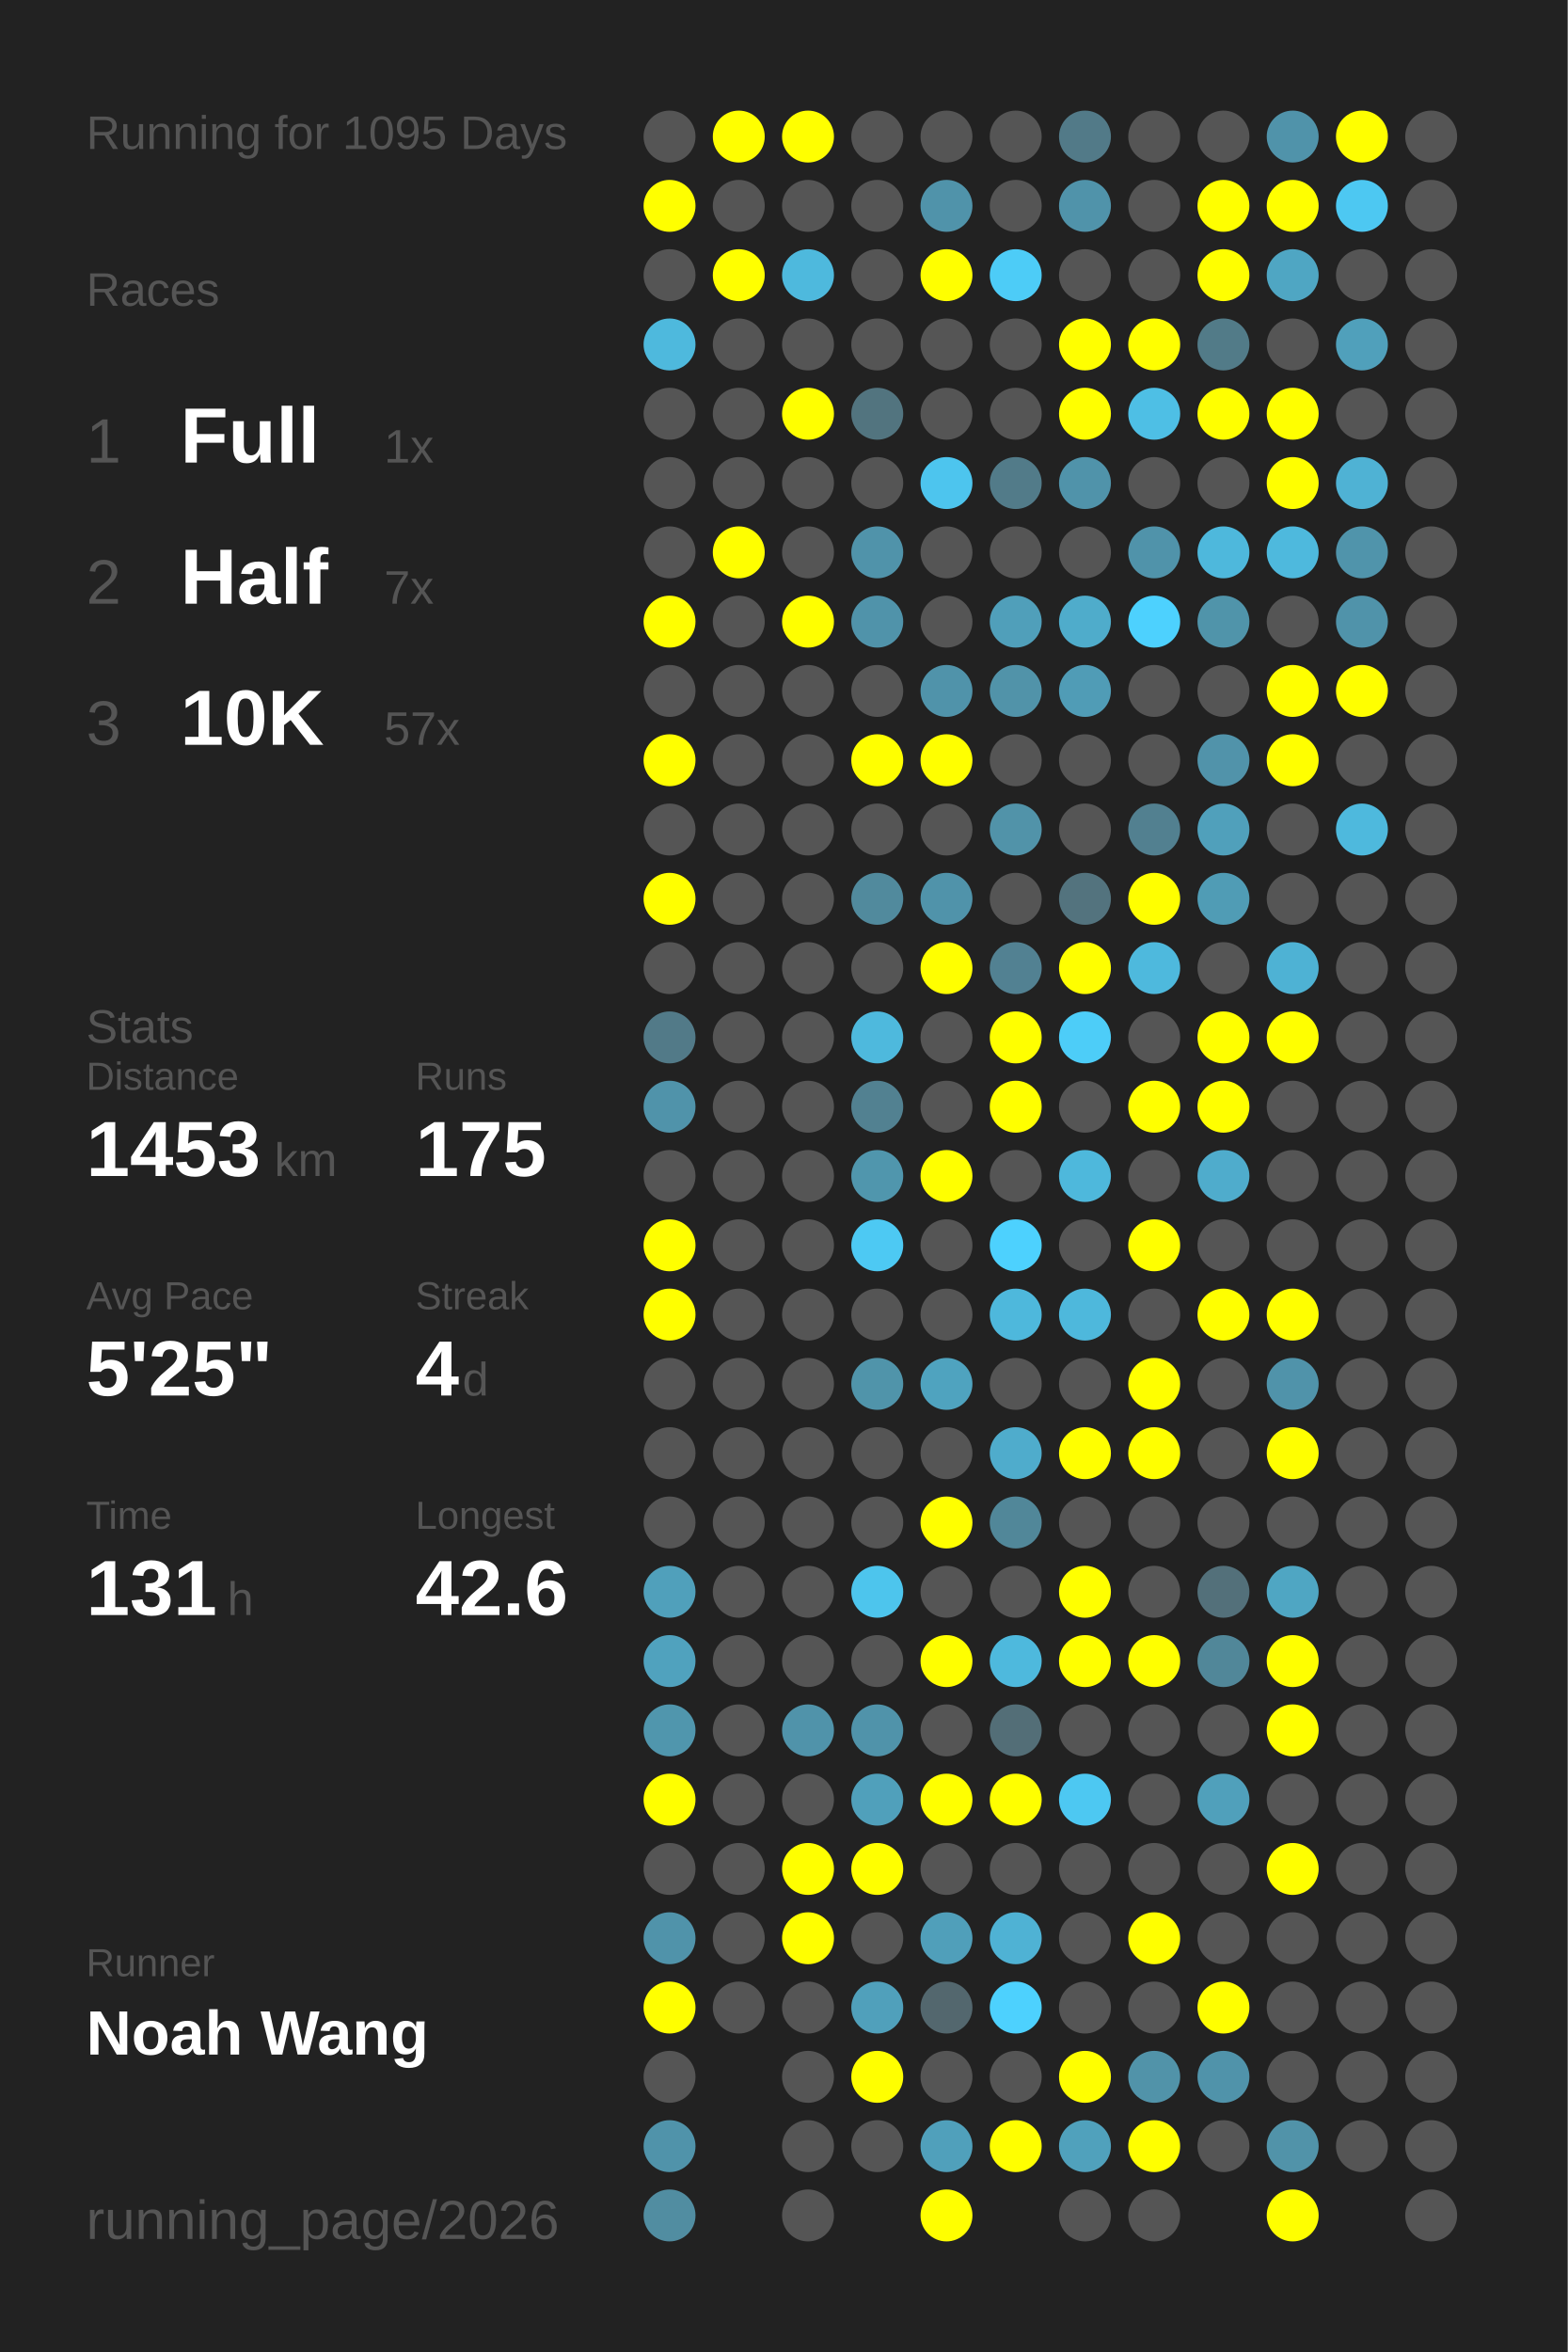
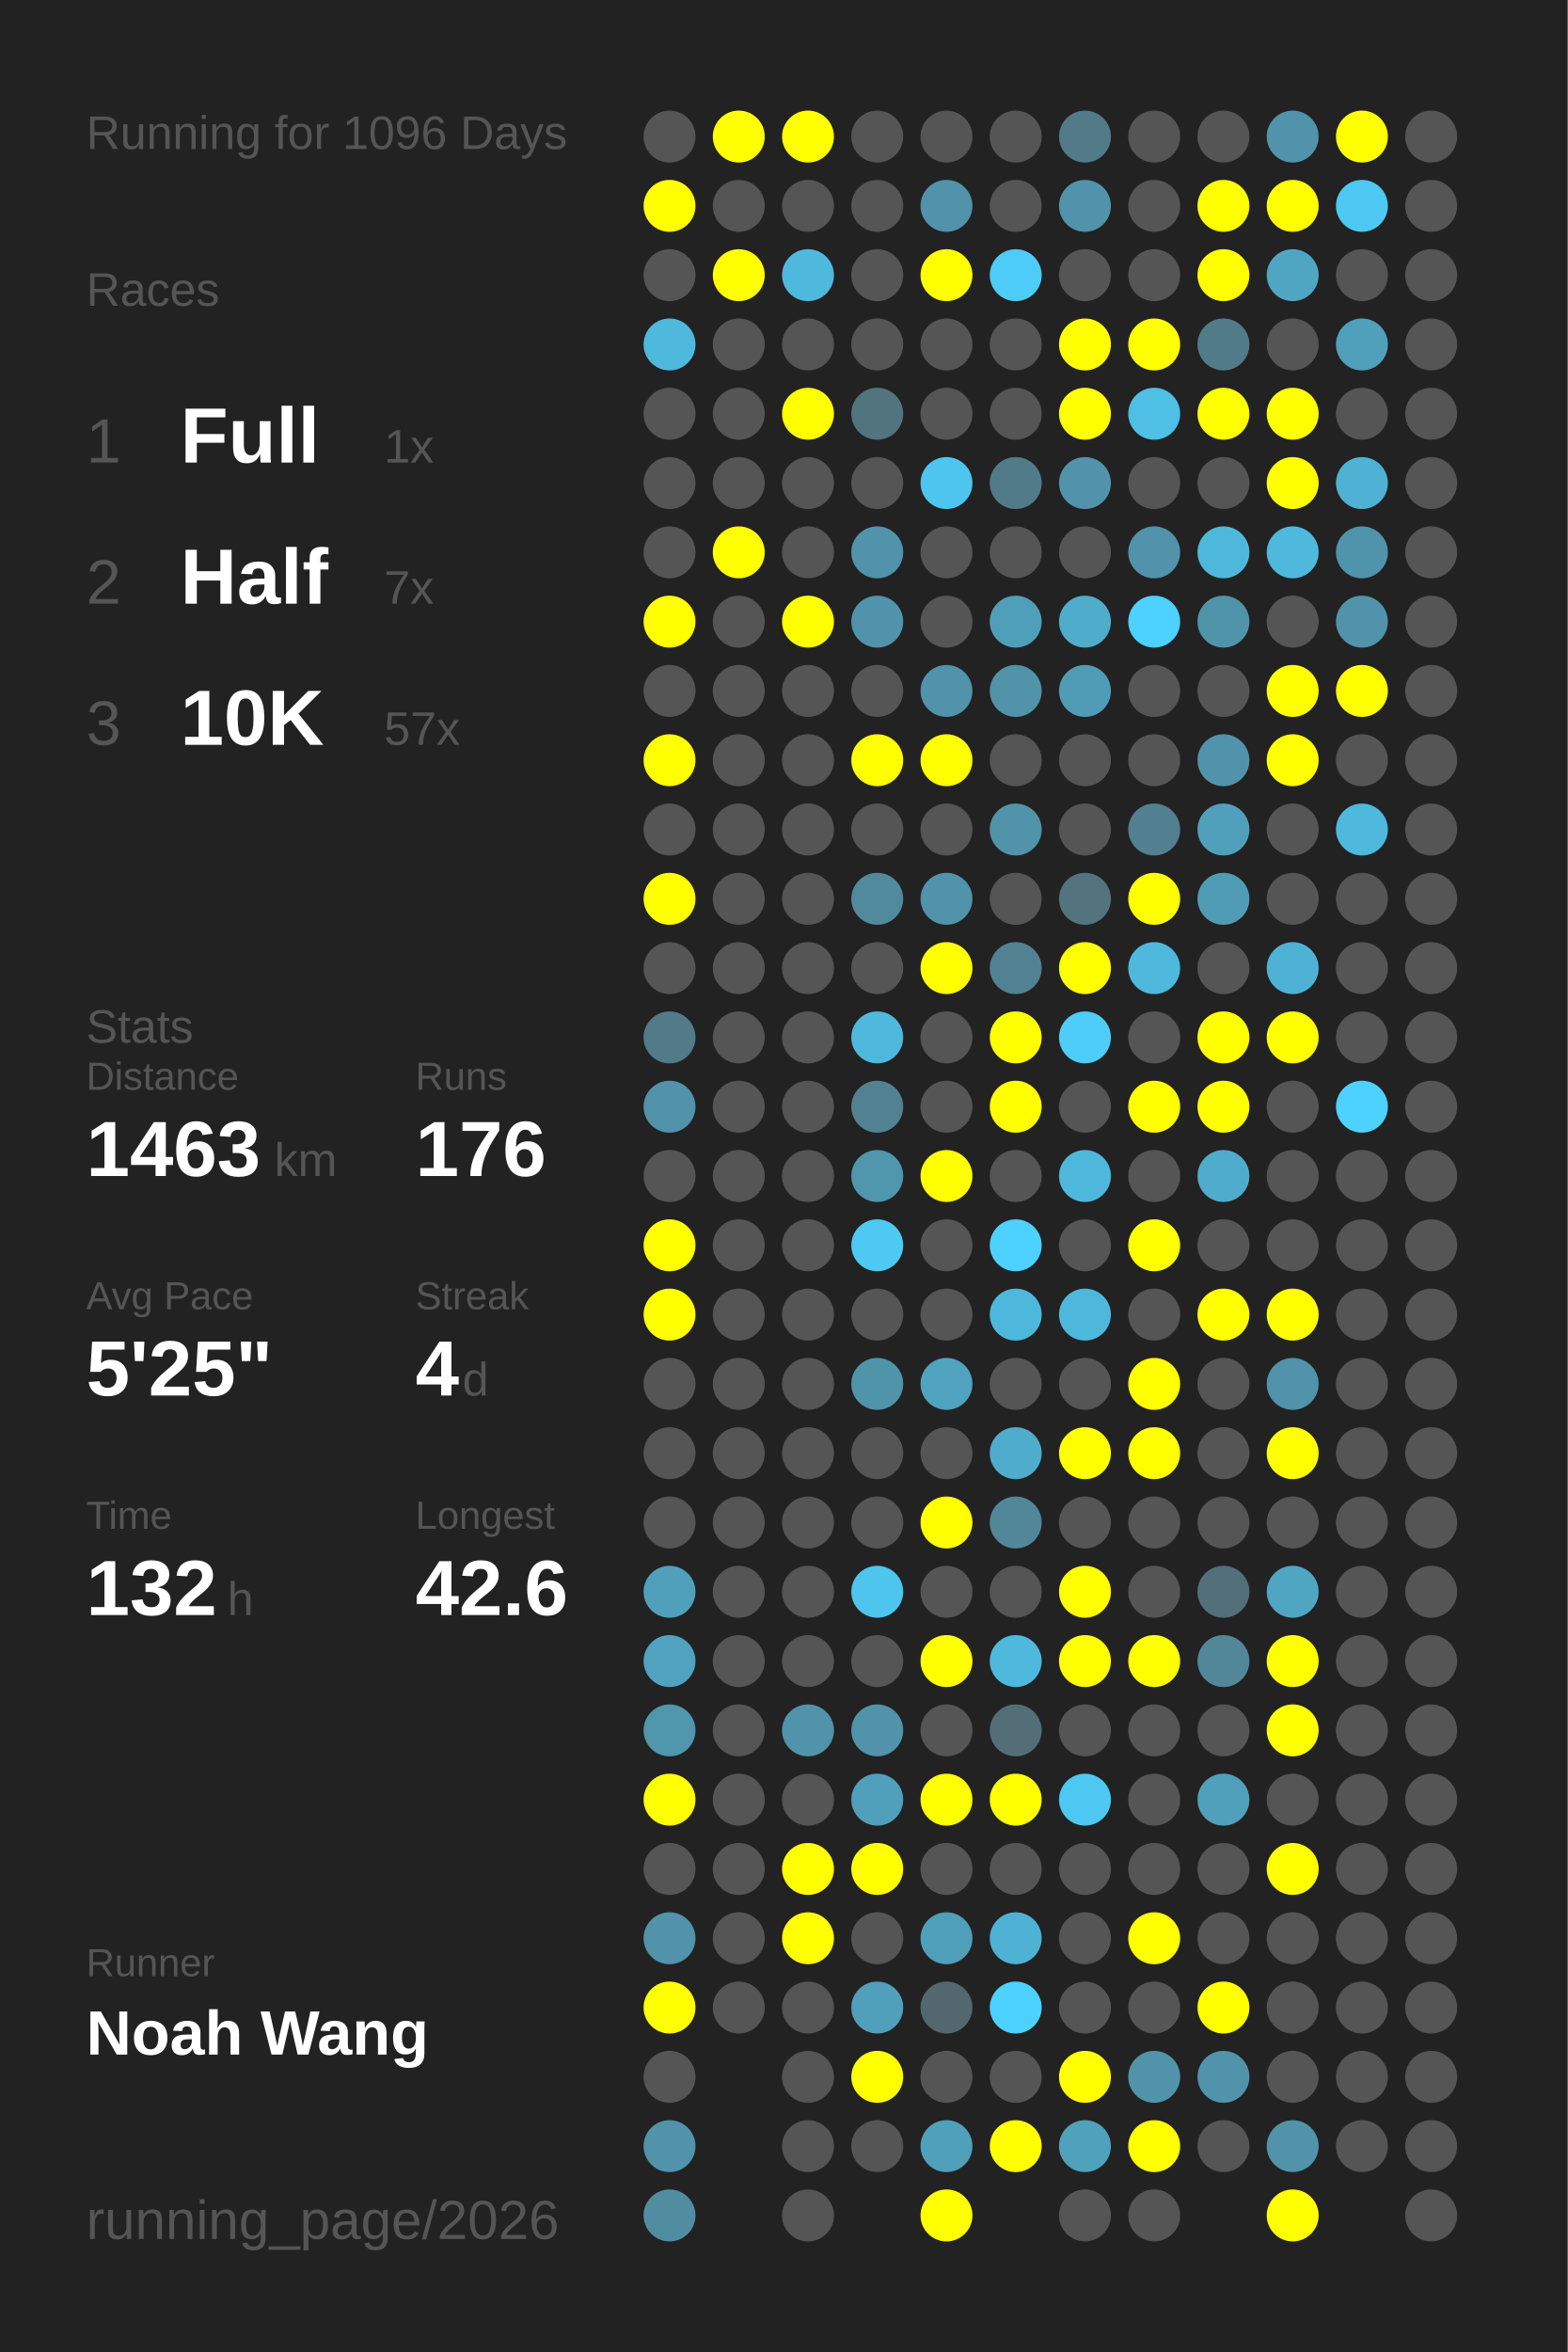
<svg xmlns="http://www.w3.org/2000/svg" baseProfile="full" height="300mm" version="1.1" viewBox="0,0,200,300" width="200mm">
  <defs />
  <rect fill="#222222" height="300" width="200" x="0" y="0" />
-   <text fill="#555555" style="font-size:6px; font-family:Arial;" x="11" y="19">Running for 1095 Days</text>
+   <text fill="#555555" style="font-size:6px; font-family:Arial;" x="11" y="19">Running for 1096 Days</text>
  <text fill="#555555" style="font-size:6px; font-family:Arial;" x="11" y="39">Races</text>
  <text fill="#555555" style="font-size:8px; font-family:Arial;" x="11" y="59">1</text>
  <text fill="#FFFFFF" style="font-size:10px; font-family:Arial; font-weight:bold;" x="23" y="59">Full</text>
  <text fill="#555555" style="font-size:6px; font-family:Arial;" x="49" y="59">1x</text>
  <text fill="#555555" style="font-size:8px; font-family:Arial;" x="11" y="77">2</text>
  <text fill="#FFFFFF" style="font-size:10px; font-family:Arial; font-weight:bold;" x="23" y="77">Half</text>
  <text fill="#555555" style="font-size:6px; font-family:Arial;" x="49" y="77">7x</text>
  <text fill="#555555" style="font-size:8px; font-family:Arial;" x="11" y="95">3</text>
  <text fill="#FFFFFF" style="font-size:10px; font-family:Arial; font-weight:bold;" x="23" y="95">10K</text>
  <text fill="#555555" style="font-size:6px; font-family:Arial;" x="49" y="95">57x</text>
  <text fill="#555555" style="font-size:6px; font-family:Arial;" x="11" y="133">Stats</text>
  <text fill="#555555" style="font-size:5px; font-family:Arial;" x="11" y="139">Distance</text>
-   <text fill="#FFFFFF" style="font-size:10px; font-family:Arial; font-weight:bold;" x="11" y="150">1453</text>
+   <text fill="#FFFFFF" style="font-size:10px; font-family:Arial; font-weight:bold;" x="11" y="150">1463</text>
  <text fill="#555555" style="font-size:6px; font-family:Arial;" x="35" y="150">km</text>
  <text fill="#555555" style="font-size:5px; font-family:Arial;" x="53" y="139">Runs</text>
-   <text fill="#FFFFFF" style="font-size:10px; font-family:Arial; font-weight:bold;" x="53" y="150">175</text>
+   <text fill="#FFFFFF" style="font-size:10px; font-family:Arial; font-weight:bold;" x="53" y="150">176</text>
  <text fill="#555555" style="font-size:5px; font-family:Arial;" x="11" y="167">Avg Pace</text>
  <text fill="#FFFFFF" style="font-size:10px; font-family:Arial; font-weight:bold;" x="11" y="178">5'25"</text>
  <text fill="#555555" style="font-size:5px; font-family:Arial;" x="53" y="167">Streak</text>
  <text fill="#FFFFFF" style="font-size:10px; font-family:Arial; font-weight:bold;" x="53" y="178">4</text>
  <text fill="#555555" style="font-size:6px; font-family:Arial;" x="59" y="178">d</text>
  <text fill="#555555" style="font-size:5px; font-family:Arial;" x="11" y="195">Time</text>
-   <text fill="#FFFFFF" style="font-size:10px; font-family:Arial; font-weight:bold;" x="11" y="206">131</text>
+   <text fill="#FFFFFF" style="font-size:10px; font-family:Arial; font-weight:bold;" x="11" y="206">132</text>
  <text fill="#555555" style="font-size:6px; font-family:Arial;" x="29" y="206">h</text>
  <text fill="#555555" style="font-size:5px; font-family:Arial;" x="53" y="195">Longest</text>
  <text fill="#FFFFFF" style="font-size:10px; font-family:Arial; font-weight:bold;" x="53" y="206">42.6</text>
  <text fill="#555555" style="font-size:5px; font-family:Arial;" x="11" y="252.065">Runner</text>
  <text fill="#FFFFFF" style="font-size:8px; font-family:Arial; font-weight:bold;" x="11" y="262.065">Noah Wang</text>
  <text fill="#555555" style="font-size:7px; font-family:Arial;" x="11" y="285.581">running_page/2026</text>
  <circle cx="85.417" cy="17.419" fill="#555555" r="3.312" />
  <circle cx="85.417" cy="26.258" fill="#FFFF00" r="3.312" />
  <circle cx="85.417" cy="35.097" fill="#555555" r="3.312" />
  <circle cx="85.417" cy="43.935" fill="#4eb9dd" r="3.312" />
  <circle cx="85.417" cy="52.774" fill="#555555" r="3.312" />
  <circle cx="85.417" cy="61.613" fill="#555555" r="3.312" />
  <circle cx="85.417" cy="70.452" fill="#555555" r="3.312" />
  <circle cx="85.417" cy="79.29" fill="#FFFF00" r="3.312" />
  <circle cx="85.417" cy="88.129" fill="#555555" r="3.312" />
  <circle cx="85.417" cy="96.968" fill="#FFFF00" r="3.312" />
  <circle cx="85.417" cy="105.806" fill="#555555" r="3.312" />
  <circle cx="85.417" cy="114.645" fill="#FFFF00" r="3.312" />
  <circle cx="85.417" cy="123.484" fill="#555555" r="3.312" />
  <circle cx="85.417" cy="132.323" fill="#527a88" r="3.312" />
  <circle cx="85.417" cy="141.161" fill="#5093aa" r="3.312" />
  <circle cx="85.417" cy="150" fill="#555555" r="3.312" />
  <circle cx="85.417" cy="158.839" fill="#FFFF00" r="3.312" />
  <circle cx="85.417" cy="167.677" fill="#FFFF00" r="3.312" />
  <circle cx="85.417" cy="176.516" fill="#555555" r="3.312" />
  <circle cx="85.417" cy="185.355" fill="#555555" r="3.312" />
  <circle cx="85.417" cy="194.194" fill="#555555" r="3.312" />
  <circle cx="85.417" cy="203.032" fill="#50a0bb" r="3.312" />
  <circle cx="85.417" cy="211.871" fill="#50a2be" r="3.312" />
  <circle cx="85.417" cy="220.71" fill="#5096ad" r="3.312" />
  <circle cx="85.417" cy="229.548" fill="#FFFF00" r="3.312" />
  <circle cx="85.417" cy="238.387" fill="#555555" r="3.312" />
  <circle cx="85.417" cy="247.226" fill="#5093aa" r="3.312" />
  <circle cx="85.417" cy="256.065" fill="#FFFF00" r="3.312" />
  <circle cx="85.417" cy="264.903" fill="#555555" r="3.312" />
  <circle cx="85.417" cy="273.742" fill="#5093aa" r="3.312" />
  <circle cx="85.417" cy="282.581" fill="#518da1" r="3.312" />
  <circle cx="94.25" cy="17.419" fill="#FFFF00" r="3.312" />
  <circle cx="94.25" cy="26.258" fill="#555555" r="3.312" />
  <circle cx="94.25" cy="35.097" fill="#FFFF00" r="3.312" />
  <circle cx="94.25" cy="43.935" fill="#555555" r="3.312" />
  <circle cx="94.25" cy="52.774" fill="#555555" r="3.312" />
  <circle cx="94.25" cy="61.613" fill="#555555" r="3.312" />
  <circle cx="94.25" cy="70.452" fill="#FFFF00" r="3.312" />
  <circle cx="94.25" cy="79.29" fill="#555555" r="3.312" />
  <circle cx="94.25" cy="88.129" fill="#555555" r="3.312" />
  <circle cx="94.25" cy="96.968" fill="#555555" r="3.312" />
  <circle cx="94.25" cy="105.806" fill="#555555" r="3.312" />
  <circle cx="94.25" cy="114.645" fill="#555555" r="3.312" />
  <circle cx="94.25" cy="123.484" fill="#555555" r="3.312" />
  <circle cx="94.25" cy="132.323" fill="#555555" r="3.312" />
  <circle cx="94.25" cy="141.161" fill="#555555" r="3.312" />
  <circle cx="94.25" cy="150" fill="#555555" r="3.312" />
  <circle cx="94.25" cy="158.839" fill="#555555" r="3.312" />
  <circle cx="94.25" cy="167.677" fill="#555555" r="3.312" />
  <circle cx="94.25" cy="176.516" fill="#555555" r="3.312" />
  <circle cx="94.25" cy="185.355" fill="#555555" r="3.312" />
  <circle cx="94.25" cy="194.194" fill="#555555" r="3.312" />
  <circle cx="94.25" cy="203.032" fill="#555555" r="3.312" />
  <circle cx="94.25" cy="211.871" fill="#555555" r="3.312" />
  <circle cx="94.25" cy="220.71" fill="#555555" r="3.312" />
  <circle cx="94.25" cy="229.548" fill="#555555" r="3.312" />
  <circle cx="94.25" cy="238.387" fill="#555555" r="3.312" />
  <circle cx="94.25" cy="247.226" fill="#555555" r="3.312" />
  <circle cx="94.25" cy="256.065" fill="#555555" r="3.312" />
  <circle cx="103.083" cy="17.419" fill="#FFFF00" r="3.312" />
  <circle cx="103.083" cy="26.258" fill="#555555" r="3.312" />
  <circle cx="103.083" cy="35.097" fill="#4eb9dd" r="3.312" />
  <circle cx="103.083" cy="43.935" fill="#555555" r="3.312" />
  <circle cx="103.083" cy="52.774" fill="#FFFF00" r="3.312" />
  <circle cx="103.083" cy="61.613" fill="#555555" r="3.312" />
  <circle cx="103.083" cy="70.452" fill="#555555" r="3.312" />
  <circle cx="103.083" cy="79.29" fill="#FFFF00" r="3.312" />
  <circle cx="103.083" cy="88.129" fill="#555555" r="3.312" />
  <circle cx="103.083" cy="96.968" fill="#555555" r="3.312" />
  <circle cx="103.083" cy="105.806" fill="#555555" r="3.312" />
  <circle cx="103.083" cy="114.645" fill="#555555" r="3.312" />
  <circle cx="103.083" cy="123.484" fill="#555555" r="3.312" />
  <circle cx="103.083" cy="132.323" fill="#555555" r="3.312" />
  <circle cx="103.083" cy="141.161" fill="#555555" r="3.312" />
  <circle cx="103.083" cy="150" fill="#555555" r="3.312" />
  <circle cx="103.083" cy="158.839" fill="#555555" r="3.312" />
  <circle cx="103.083" cy="167.677" fill="#555555" r="3.312" />
  <circle cx="103.083" cy="176.516" fill="#555555" r="3.312" />
  <circle cx="103.083" cy="185.355" fill="#555555" r="3.312" />
  <circle cx="103.083" cy="194.194" fill="#555555" r="3.312" />
  <circle cx="103.083" cy="203.032" fill="#555555" r="3.312" />
  <circle cx="103.083" cy="211.871" fill="#555555" r="3.312" />
  <circle cx="103.083" cy="220.71" fill="#5093aa" r="3.312" />
  <circle cx="103.083" cy="229.548" fill="#555555" r="3.312" />
  <circle cx="103.083" cy="238.387" fill="#FFFF00" r="3.312" />
  <circle cx="103.083" cy="247.226" fill="#FFFF00" r="3.312" />
  <circle cx="103.083" cy="256.065" fill="#555555" r="3.312" />
  <circle cx="103.083" cy="264.903" fill="#555555" r="3.312" />
  <circle cx="103.083" cy="273.742" fill="#555555" r="3.312" />
  <circle cx="103.083" cy="282.581" fill="#555555" r="3.312" />
  <circle cx="111.917" cy="17.419" fill="#555555" r="3.312" />
  <circle cx="111.917" cy="26.258" fill="#555555" r="3.312" />
  <circle cx="111.917" cy="35.097" fill="#555555" r="3.312" />
  <circle cx="111.917" cy="43.935" fill="#555555" r="3.312" />
  <circle cx="111.917" cy="52.774" fill="#52747f" r="3.312" />
  <circle cx="111.917" cy="61.613" fill="#555555" r="3.312" />
  <circle cx="111.917" cy="70.452" fill="#5093aa" r="3.312" />
  <circle cx="111.917" cy="79.29" fill="#5093aa" r="3.312" />
  <circle cx="111.917" cy="88.129" fill="#555555" r="3.312" />
  <circle cx="111.917" cy="96.968" fill="#FFFF00" r="3.312" />
  <circle cx="111.917" cy="105.806" fill="#555555" r="3.312" />
  <circle cx="111.917" cy="114.645" fill="#518a9d" r="3.312" />
  <circle cx="111.917" cy="123.484" fill="#555555" r="3.312" />
  <circle cx="111.917" cy="132.323" fill="#4eb9dd" r="3.312" />
  <circle cx="111.917" cy="141.161" fill="#528191" r="3.312" />
  <circle cx="111.917" cy="150" fill="#5096ad" r="3.312" />
  <circle cx="111.917" cy="158.839" fill="#4dc9f3" r="3.312" />
  <circle cx="111.917" cy="167.677" fill="#555555" r="3.312" />
  <circle cx="111.917" cy="176.516" fill="#5094aa" r="3.312" />
  <circle cx="111.917" cy="185.355" fill="#555555" r="3.312" />
  <circle cx="111.917" cy="194.194" fill="#555555" r="3.312" />
  <circle cx="111.917" cy="203.032" fill="#4dc5ed" r="3.312" />
  <circle cx="111.917" cy="211.871" fill="#555555" r="3.312" />
  <circle cx="111.917" cy="220.71" fill="#5093aa" r="3.312" />
  <circle cx="111.917" cy="229.548" fill="#50a0bb" r="3.312" />
  <circle cx="111.917" cy="238.387" fill="#FFFF00" r="3.312" />
  <circle cx="111.917" cy="247.226" fill="#555555" r="3.312" />
  <circle cx="111.917" cy="256.065" fill="#50a0bb" r="3.312" />
  <circle cx="111.917" cy="264.903" fill="#FFFF00" r="3.312" />
  <circle cx="111.917" cy="273.742" fill="#555555" r="3.312" />
  <circle cx="120.75" cy="17.419" fill="#555555" r="3.312" />
  <circle cx="120.75" cy="26.258" fill="#5093aa" r="3.312" />
  <circle cx="120.75" cy="35.097" fill="#FFFF00" r="3.312" />
  <circle cx="120.75" cy="43.935" fill="#555555" r="3.312" />
  <circle cx="120.75" cy="52.774" fill="#555555" r="3.312" />
  <circle cx="120.75" cy="61.613" fill="#4dc5ee" r="3.312" />
  <circle cx="120.75" cy="70.452" fill="#555555" r="3.312" />
  <circle cx="120.75" cy="79.29" fill="#555555" r="3.312" />
  <circle cx="120.75" cy="88.129" fill="#5093aa" r="3.312" />
  <circle cx="120.75" cy="96.968" fill="#FFFF00" r="3.312" />
  <circle cx="120.75" cy="105.806" fill="#555555" r="3.312" />
  <circle cx="120.75" cy="114.645" fill="#5093aa" r="3.312" />
  <circle cx="120.75" cy="123.484" fill="#FFFF00" r="3.312" />
  <circle cx="120.75" cy="132.323" fill="#555555" r="3.312" />
  <circle cx="120.75" cy="141.161" fill="#555555" r="3.312" />
  <circle cx="120.75" cy="150" fill="#FFFF00" r="3.312" />
  <circle cx="120.75" cy="158.839" fill="#555555" r="3.312" />
  <circle cx="120.75" cy="167.677" fill="#555555" r="3.312" />
  <circle cx="120.75" cy="176.516" fill="#4fa3bf" r="3.312" />
  <circle cx="120.75" cy="185.355" fill="#555555" r="3.312" />
  <circle cx="120.75" cy="194.194" fill="#FFFF00" r="3.312" />
  <circle cx="120.75" cy="203.032" fill="#555555" r="3.312" />
  <circle cx="120.75" cy="211.871" fill="#FFFF00" r="3.312" />
  <circle cx="120.75" cy="220.71" fill="#555555" r="3.312" />
  <circle cx="120.75" cy="229.548" fill="#FFFF00" r="3.312" />
  <circle cx="120.75" cy="238.387" fill="#555555" r="3.312" />
  <circle cx="120.75" cy="247.226" fill="#509fba" r="3.312" />
  <circle cx="120.75" cy="256.065" fill="#53676e" r="3.312" />
  <circle cx="120.75" cy="264.903" fill="#555555" r="3.312" />
  <circle cx="120.75" cy="273.742" fill="#50a0bb" r="3.312" />
  <circle cx="120.75" cy="282.581" fill="#FFFF00" r="3.312" />
  <circle cx="129.583" cy="17.419" fill="#555555" r="3.312" />
  <circle cx="129.583" cy="26.258" fill="#555555" r="3.312" />
  <circle cx="129.583" cy="35.097" fill="#4dccf7" r="3.312" />
  <circle cx="129.583" cy="43.935" fill="#555555" r="3.312" />
  <circle cx="129.583" cy="52.774" fill="#555555" r="3.312" />
  <circle cx="129.583" cy="61.613" fill="#527b89" r="3.312" />
  <circle cx="129.583" cy="70.452" fill="#555555" r="3.312" />
  <circle cx="129.583" cy="79.29" fill="#509fba" r="3.312" />
  <circle cx="129.583" cy="88.129" fill="#5193a9" r="3.312" />
  <circle cx="129.583" cy="96.968" fill="#555555" r="3.312" />
  <circle cx="129.583" cy="105.806" fill="#5193a9" r="3.312" />
  <circle cx="129.583" cy="114.645" fill="#555555" r="3.312" />
  <circle cx="129.583" cy="123.484" fill="#528192" r="3.312" />
  <circle cx="129.583" cy="132.323" fill="#FFFF00" r="3.312" />
  <circle cx="129.583" cy="141.161" fill="#FFFF00" r="3.312" />
  <circle cx="129.583" cy="150" fill="#555555" r="3.312" />
  <circle cx="129.583" cy="158.839" fill="#4dd1fe" r="3.312" />
  <circle cx="129.583" cy="167.677" fill="#4eb8dc" r="3.312" />
  <circle cx="129.583" cy="176.516" fill="#555555" r="3.312" />
  <circle cx="129.583" cy="185.355" fill="#4faccc" r="3.312" />
  <circle cx="129.583" cy="194.194" fill="#518799" r="3.312" />
  <circle cx="129.583" cy="203.032" fill="#555555" r="3.312" />
  <circle cx="129.583" cy="211.871" fill="#4eb9dd" r="3.312" />
  <circle cx="129.583" cy="220.71" fill="#536e77" r="3.312" />
  <circle cx="129.583" cy="229.548" fill="#FFFF00" r="3.312" />
  <circle cx="129.583" cy="238.387" fill="#555555" r="3.312" />
  <circle cx="129.583" cy="247.226" fill="#4fb2d4" r="3.312" />
  <circle cx="129.583" cy="256.065" fill="#4dd1fe" r="3.312" />
  <circle cx="129.583" cy="264.903" fill="#555555" r="3.312" />
  <circle cx="129.583" cy="273.742" fill="#FFFF00" r="3.312" />
  <circle cx="138.417" cy="17.419" fill="#527a88" r="3.312" />
  <circle cx="138.417" cy="26.258" fill="#5093aa" r="3.312" />
  <circle cx="138.417" cy="35.097" fill="#555555" r="3.312" />
  <circle cx="138.417" cy="43.935" fill="#FFFF00" r="3.312" />
  <circle cx="138.417" cy="52.774" fill="#FFFF00" r="3.312" />
  <circle cx="138.417" cy="61.613" fill="#5093aa" r="3.312" />
  <circle cx="138.417" cy="70.452" fill="#555555" r="3.312" />
  <circle cx="138.417" cy="79.29" fill="#4faccb" r="3.312" />
  <circle cx="138.417" cy="88.129" fill="#509cb6" r="3.312" />
  <circle cx="138.417" cy="96.968" fill="#555555" r="3.312" />
  <circle cx="138.417" cy="105.806" fill="#555555" r="3.312" />
  <circle cx="138.417" cy="114.645" fill="#53737e" r="3.312" />
  <circle cx="138.417" cy="123.484" fill="#FFFF00" r="3.312" />
  <circle cx="138.417" cy="132.323" fill="#4dcdf8" r="3.312" />
  <circle cx="138.417" cy="141.161" fill="#555555" r="3.312" />
  <circle cx="138.417" cy="150" fill="#4eb8dc" r="3.312" />
  <circle cx="138.417" cy="158.839" fill="#555555" r="3.312" />
  <circle cx="138.417" cy="167.677" fill="#4eb8dc" r="3.312" />
  <circle cx="138.417" cy="176.516" fill="#555555" r="3.312" />
  <circle cx="138.417" cy="185.355" fill="#FFFF00" r="3.312" />
  <circle cx="138.417" cy="194.194" fill="#555555" r="3.312" />
  <circle cx="138.417" cy="203.032" fill="#FFFF00" r="3.312" />
  <circle cx="138.417" cy="211.871" fill="#FFFF00" r="3.312" />
  <circle cx="138.417" cy="220.71" fill="#555555" r="3.312" />
  <circle cx="138.417" cy="229.548" fill="#4dc8f2" r="3.312" />
  <circle cx="138.417" cy="238.387" fill="#555555" r="3.312" />
  <circle cx="138.417" cy="247.226" fill="#555555" r="3.312" />
  <circle cx="138.417" cy="256.065" fill="#555555" r="3.312" />
  <circle cx="138.417" cy="264.903" fill="#FFFF00" r="3.312" />
  <circle cx="138.417" cy="273.742" fill="#50a1bc" r="3.312" />
  <circle cx="138.417" cy="282.581" fill="#555555" r="3.312" />
  <circle cx="147.25" cy="17.419" fill="#555555" r="3.312" />
  <circle cx="147.25" cy="26.258" fill="#555555" r="3.312" />
  <circle cx="147.25" cy="35.097" fill="#555555" r="3.312" />
  <circle cx="147.25" cy="43.935" fill="#FFFF00" r="3.312" />
  <circle cx="147.25" cy="52.774" fill="#4ebfe5" r="3.312" />
  <circle cx="147.25" cy="61.613" fill="#555555" r="3.312" />
  <circle cx="147.25" cy="70.452" fill="#5093aa" r="3.312" />
  <circle cx="147.25" cy="79.29" fill="#4dd1fe" r="3.312" />
  <circle cx="147.25" cy="88.129" fill="#555555" r="3.312" />
  <circle cx="147.25" cy="96.968" fill="#555555" r="3.312" />
  <circle cx="147.25" cy="105.806" fill="#528090" r="3.312" />
  <circle cx="147.25" cy="114.645" fill="#FFFF00" r="3.312" />
  <circle cx="147.25" cy="123.484" fill="#4eb9dd" r="3.312" />
  <circle cx="147.25" cy="132.323" fill="#555555" r="3.312" />
  <circle cx="147.25" cy="141.161" fill="#FFFF00" r="3.312" />
  <circle cx="147.25" cy="150" fill="#555555" r="3.312" />
  <circle cx="147.25" cy="158.839" fill="#FFFF00" r="3.312" />
  <circle cx="147.25" cy="167.677" fill="#555555" r="3.312" />
  <circle cx="147.25" cy="176.516" fill="#FFFF00" r="3.312" />
  <circle cx="147.25" cy="185.355" fill="#FFFF00" r="3.312" />
  <circle cx="147.25" cy="194.194" fill="#555555" r="3.312" />
  <circle cx="147.25" cy="203.032" fill="#555555" r="3.312" />
  <circle cx="147.25" cy="211.871" fill="#FFFF00" r="3.312" />
  <circle cx="147.25" cy="220.71" fill="#555555" r="3.312" />
  <circle cx="147.25" cy="229.548" fill="#555555" r="3.312" />
  <circle cx="147.25" cy="238.387" fill="#555555" r="3.312" />
  <circle cx="147.25" cy="247.226" fill="#FFFF00" r="3.312" />
  <circle cx="147.25" cy="256.065" fill="#555555" r="3.312" />
  <circle cx="147.25" cy="264.903" fill="#5193a9" r="3.312" />
  <circle cx="147.25" cy="273.742" fill="#FFFF00" r="3.312" />
  <circle cx="147.25" cy="282.581" fill="#555555" r="3.312" />
  <circle cx="156.083" cy="17.419" fill="#555555" r="3.312" />
  <circle cx="156.083" cy="26.258" fill="#FFFF00" r="3.312" />
  <circle cx="156.083" cy="35.097" fill="#FFFF00" r="3.312" />
  <circle cx="156.083" cy="43.935" fill="#527b88" r="3.312" />
  <circle cx="156.083" cy="52.774" fill="#FFFF00" r="3.312" />
  <circle cx="156.083" cy="61.613" fill="#555555" r="3.312" />
  <circle cx="156.083" cy="70.452" fill="#4eb8dc" r="3.312" />
  <circle cx="156.083" cy="79.29" fill="#5094aa" r="3.312" />
  <circle cx="156.083" cy="88.129" fill="#555555" r="3.312" />
  <circle cx="156.083" cy="96.968" fill="#5193aa" r="3.312" />
  <circle cx="156.083" cy="105.806" fill="#50a0bb" r="3.312" />
  <circle cx="156.083" cy="114.645" fill="#509cb5" r="3.312" />
  <circle cx="156.083" cy="123.484" fill="#555555" r="3.312" />
  <circle cx="156.083" cy="132.323" fill="#FFFF00" r="3.312" />
  <circle cx="156.083" cy="141.161" fill="#FFFF00" r="3.312" />
  <circle cx="156.083" cy="150" fill="#4faccc" r="3.312" />
  <circle cx="156.083" cy="158.839" fill="#555555" r="3.312" />
  <circle cx="156.083" cy="167.677" fill="#FFFF00" r="3.312" />
  <circle cx="156.083" cy="176.516" fill="#555555" r="3.312" />
  <circle cx="156.083" cy="185.355" fill="#555555" r="3.312" />
  <circle cx="156.083" cy="194.194" fill="#555555" r="3.312" />
  <circle cx="156.083" cy="203.032" fill="#53707a" r="3.312" />
  <circle cx="156.083" cy="211.871" fill="#518799" r="3.312" />
  <circle cx="156.083" cy="220.71" fill="#555555" r="3.312" />
  <circle cx="156.083" cy="229.548" fill="#50a0bb" r="3.312" />
  <circle cx="156.083" cy="238.387" fill="#555555" r="3.312" />
  <circle cx="156.083" cy="247.226" fill="#555555" r="3.312" />
  <circle cx="156.083" cy="256.065" fill="#FFFF00" r="3.312" />
  <circle cx="156.083" cy="264.903" fill="#5093aa" r="3.312" />
  <circle cx="156.083" cy="273.742" fill="#555555" r="3.312" />
  <circle cx="164.917" cy="17.419" fill="#5093aa" r="3.312" />
  <circle cx="164.917" cy="26.258" fill="#FFFF00" r="3.312" />
  <circle cx="164.917" cy="35.097" fill="#4fa6c3" r="3.312" />
  <circle cx="164.917" cy="43.935" fill="#555555" r="3.312" />
  <circle cx="164.917" cy="52.774" fill="#FFFF00" r="3.312" />
  <circle cx="164.917" cy="61.613" fill="#FFFF00" r="3.312" />
  <circle cx="164.917" cy="70.452" fill="#4eb9dd" r="3.312" />
  <circle cx="164.917" cy="79.29" fill="#555555" r="3.312" />
  <circle cx="164.917" cy="88.129" fill="#FFFF00" r="3.312" />
  <circle cx="164.917" cy="96.968" fill="#FFFF00" r="3.312" />
  <circle cx="164.917" cy="105.806" fill="#555555" r="3.312" />
  <circle cx="164.917" cy="114.645" fill="#555555" r="3.312" />
  <circle cx="164.917" cy="123.484" fill="#4eb2d4" r="3.312" />
  <circle cx="164.917" cy="132.323" fill="#FFFF00" r="3.312" />
  <circle cx="164.917" cy="141.161" fill="#555555" r="3.312" />
  <circle cx="164.917" cy="150" fill="#555555" r="3.312" />
  <circle cx="164.917" cy="158.839" fill="#555555" r="3.312" />
  <circle cx="164.917" cy="167.677" fill="#FFFF00" r="3.312" />
  <circle cx="164.917" cy="176.516" fill="#5093aa" r="3.312" />
  <circle cx="164.917" cy="185.355" fill="#FFFF00" r="3.312" />
  <circle cx="164.917" cy="194.194" fill="#555555" r="3.312" />
  <circle cx="164.917" cy="203.032" fill="#4fa6c3" r="3.312" />
  <circle cx="164.917" cy="211.871" fill="#FFFF00" r="3.312" />
  <circle cx="164.917" cy="220.71" fill="#FFFF00" r="3.312" />
  <circle cx="164.917" cy="229.548" fill="#555555" r="3.312" />
  <circle cx="164.917" cy="238.387" fill="#FFFF00" r="3.312" />
  <circle cx="164.917" cy="247.226" fill="#555555" r="3.312" />
  <circle cx="164.917" cy="256.065" fill="#555555" r="3.312" />
  <circle cx="164.917" cy="264.903" fill="#555555" r="3.312" />
  <circle cx="164.917" cy="273.742" fill="#5193a9" r="3.312" />
  <circle cx="164.917" cy="282.581" fill="#FFFF00" r="3.312" />
  <circle cx="173.75" cy="17.419" fill="#FFFF00" r="3.312" />
  <circle cx="173.75" cy="26.258" fill="#4dc8f2" r="3.312" />
  <circle cx="173.75" cy="35.097" fill="#555555" r="3.312" />
  <circle cx="173.75" cy="43.935" fill="#50a0bb" r="3.312" />
  <circle cx="173.75" cy="52.774" fill="#555555" r="3.312" />
  <circle cx="173.75" cy="61.613" fill="#4fb2d4" r="3.312" />
  <circle cx="173.75" cy="70.452" fill="#5094ab" r="3.312" />
  <circle cx="173.75" cy="79.29" fill="#5093aa" r="3.312" />
  <circle cx="173.75" cy="88.129" fill="#FFFF00" r="3.312" />
  <circle cx="173.75" cy="96.968" fill="#555555" r="3.312" />
  <circle cx="173.75" cy="105.806" fill="#4eb9dd" r="3.312" />
  <circle cx="173.75" cy="114.645" fill="#555555" r="3.312" />
  <circle cx="173.75" cy="123.484" fill="#555555" r="3.312" />
  <circle cx="173.75" cy="132.323" fill="#555555" r="3.312" />
-   <circle cx="173.75" cy="141.161" fill="#555555" r="3.312" />
+   <circle cx="173.75" cy="141.161" fill="#4dd1fe" r="3.312" />
  <circle cx="173.75" cy="150" fill="#555555" r="3.312" />
  <circle cx="173.75" cy="158.839" fill="#555555" r="3.312" />
  <circle cx="173.75" cy="167.677" fill="#555555" r="3.312" />
  <circle cx="173.75" cy="176.516" fill="#555555" r="3.312" />
  <circle cx="173.75" cy="185.355" fill="#555555" r="3.312" />
  <circle cx="173.75" cy="194.194" fill="#555555" r="3.312" />
  <circle cx="173.75" cy="203.032" fill="#555555" r="3.312" />
  <circle cx="173.75" cy="211.871" fill="#555555" r="3.312" />
  <circle cx="173.75" cy="220.71" fill="#555555" r="3.312" />
  <circle cx="173.75" cy="229.548" fill="#555555" r="3.312" />
  <circle cx="173.75" cy="238.387" fill="#555555" r="3.312" />
  <circle cx="173.75" cy="247.226" fill="#555555" r="3.312" />
  <circle cx="173.75" cy="256.065" fill="#555555" r="3.312" />
  <circle cx="173.75" cy="264.903" fill="#555555" r="3.312" />
  <circle cx="173.75" cy="273.742" fill="#555555" r="3.312" />
  <circle cx="182.583" cy="17.419" fill="#555555" r="3.312" />
  <circle cx="182.583" cy="26.258" fill="#555555" r="3.312" />
  <circle cx="182.583" cy="35.097" fill="#555555" r="3.312" />
  <circle cx="182.583" cy="43.935" fill="#555555" r="3.312" />
  <circle cx="182.583" cy="52.774" fill="#555555" r="3.312" />
  <circle cx="182.583" cy="61.613" fill="#555555" r="3.312" />
  <circle cx="182.583" cy="70.452" fill="#555555" r="3.312" />
  <circle cx="182.583" cy="79.29" fill="#555555" r="3.312" />
  <circle cx="182.583" cy="88.129" fill="#555555" r="3.312" />
  <circle cx="182.583" cy="96.968" fill="#555555" r="3.312" />
  <circle cx="182.583" cy="105.806" fill="#555555" r="3.312" />
  <circle cx="182.583" cy="114.645" fill="#555555" r="3.312" />
  <circle cx="182.583" cy="123.484" fill="#555555" r="3.312" />
  <circle cx="182.583" cy="132.323" fill="#555555" r="3.312" />
  <circle cx="182.583" cy="141.161" fill="#555555" r="3.312" />
  <circle cx="182.583" cy="150" fill="#555555" r="3.312" />
  <circle cx="182.583" cy="158.839" fill="#555555" r="3.312" />
  <circle cx="182.583" cy="167.677" fill="#555555" r="3.312" />
  <circle cx="182.583" cy="176.516" fill="#555555" r="3.312" />
  <circle cx="182.583" cy="185.355" fill="#555555" r="3.312" />
  <circle cx="182.583" cy="194.194" fill="#555555" r="3.312" />
  <circle cx="182.583" cy="203.032" fill="#555555" r="3.312" />
  <circle cx="182.583" cy="211.871" fill="#555555" r="3.312" />
  <circle cx="182.583" cy="220.71" fill="#555555" r="3.312" />
  <circle cx="182.583" cy="229.548" fill="#555555" r="3.312" />
  <circle cx="182.583" cy="238.387" fill="#555555" r="3.312" />
  <circle cx="182.583" cy="247.226" fill="#555555" r="3.312" />
  <circle cx="182.583" cy="256.065" fill="#555555" r="3.312" />
  <circle cx="182.583" cy="264.903" fill="#555555" r="3.312" />
  <circle cx="182.583" cy="273.742" fill="#555555" r="3.312" />
  <circle cx="182.583" cy="282.581" fill="#555555" r="3.312" />
</svg>
